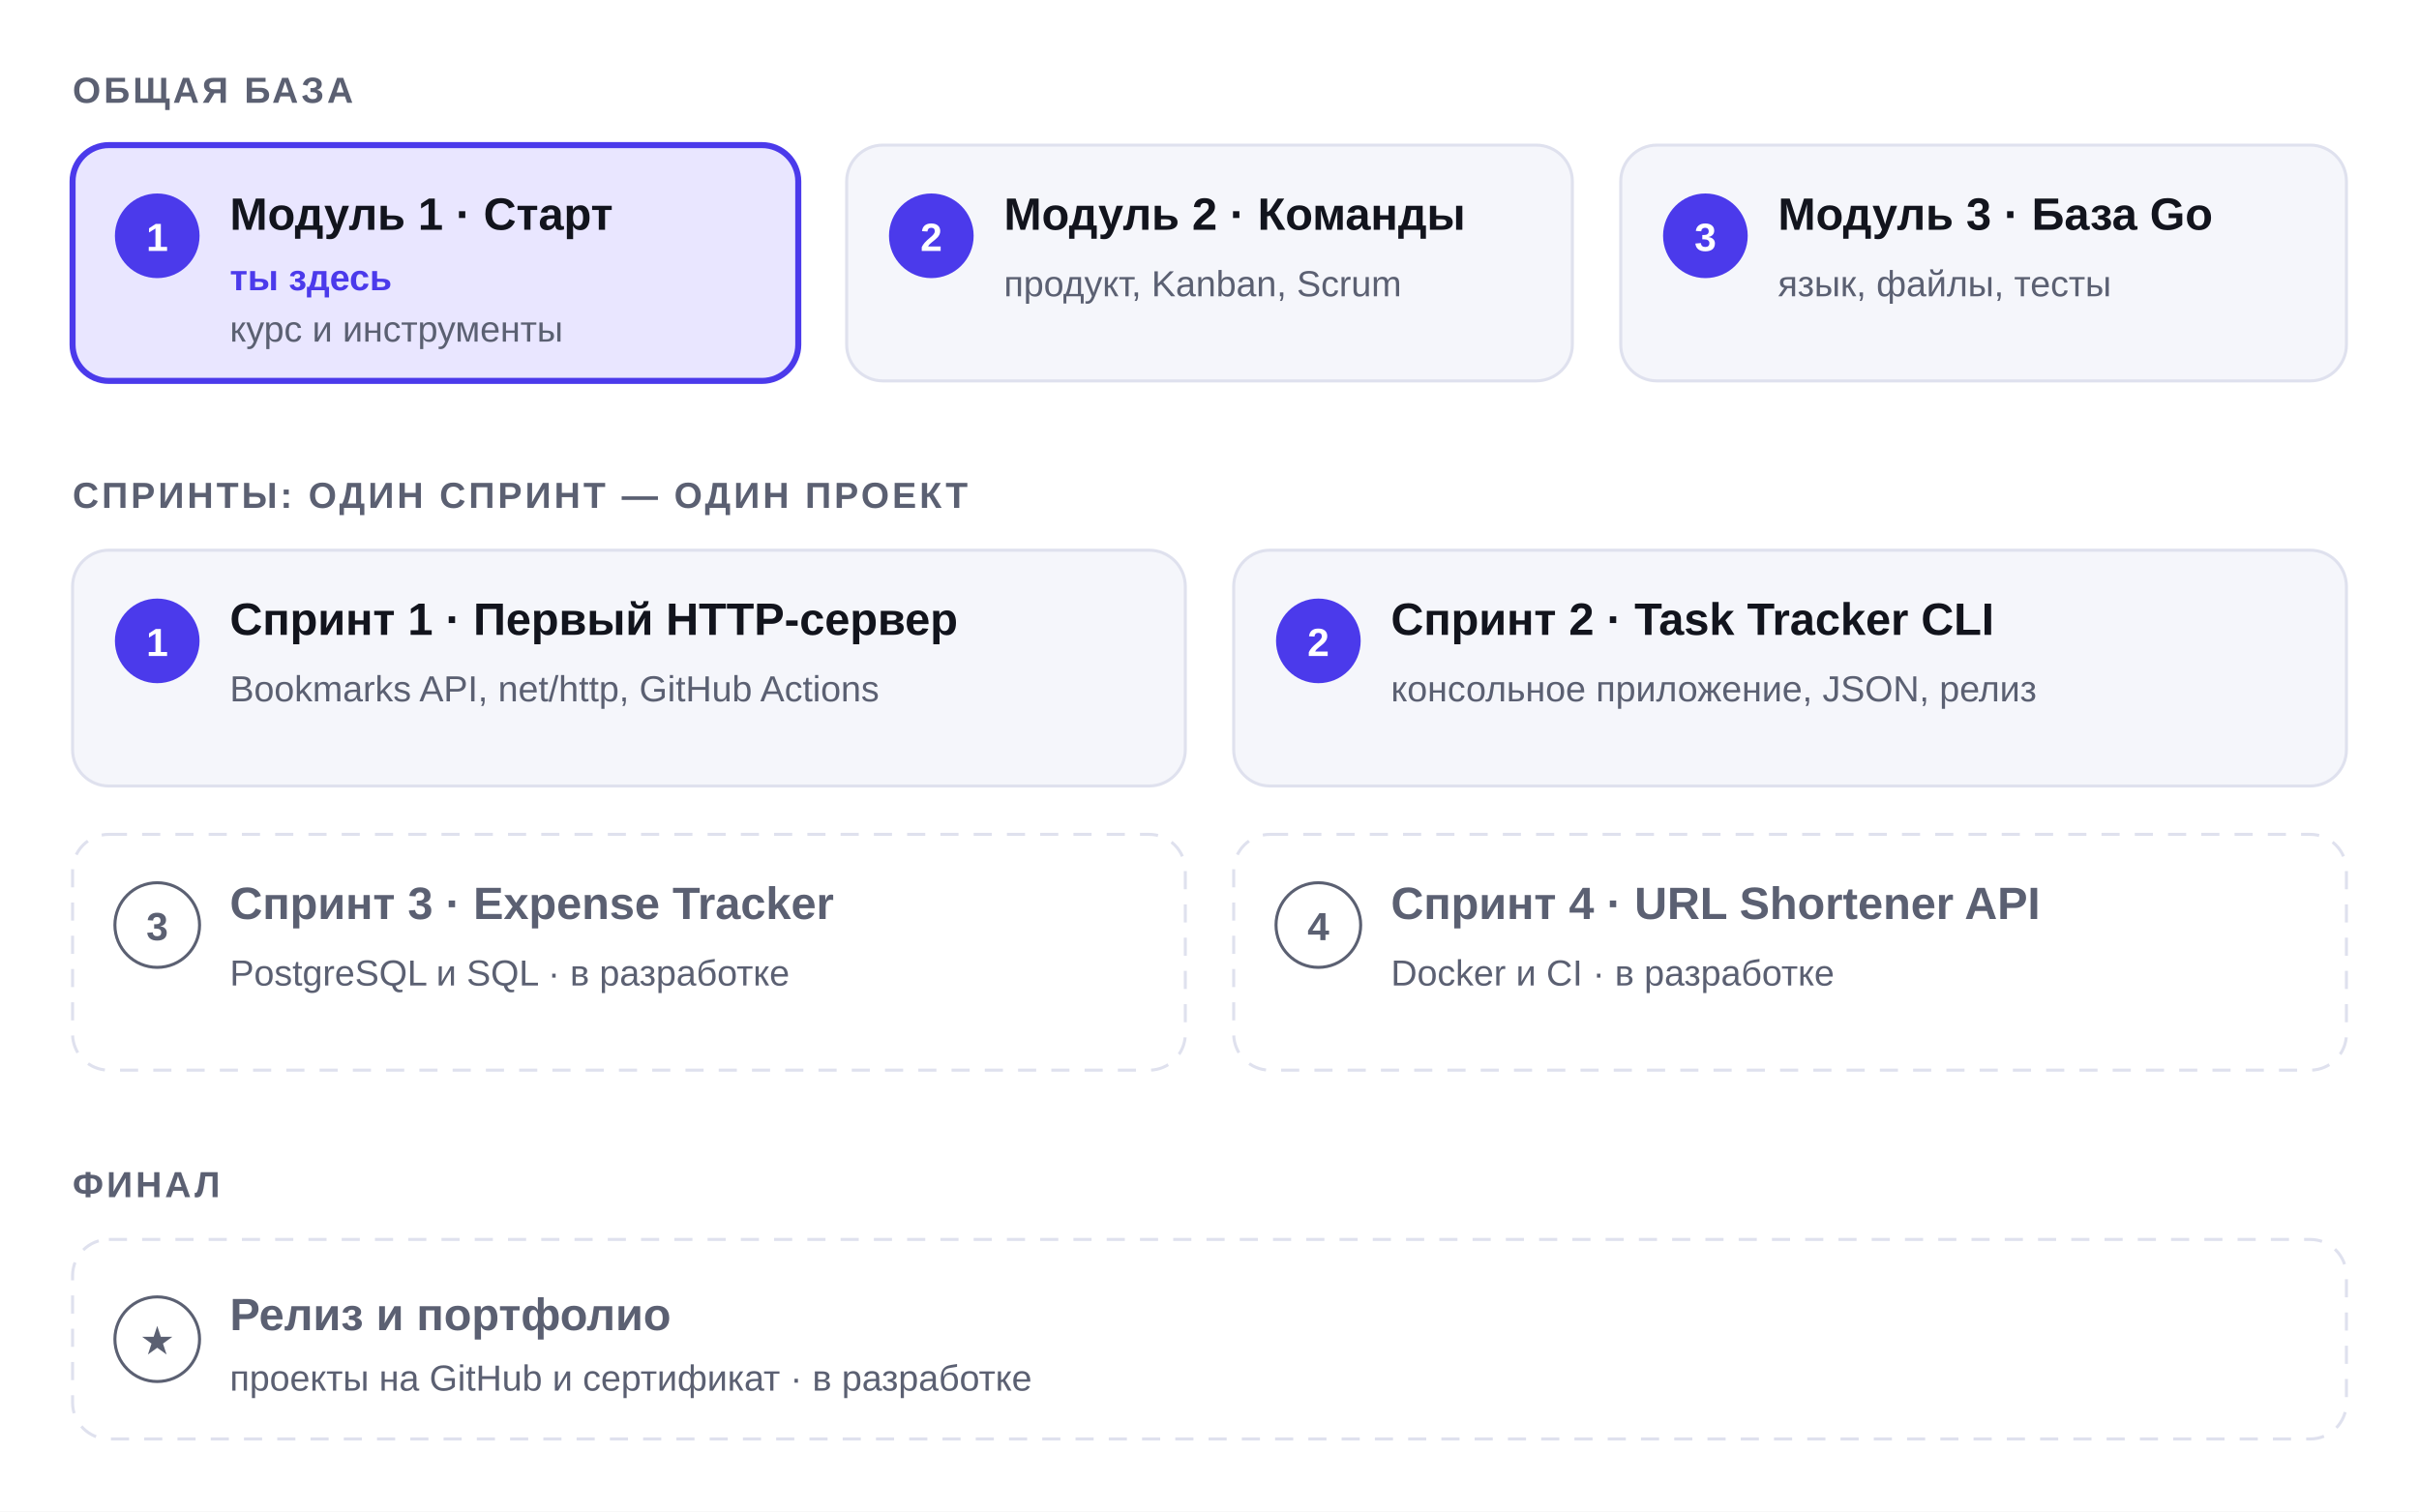
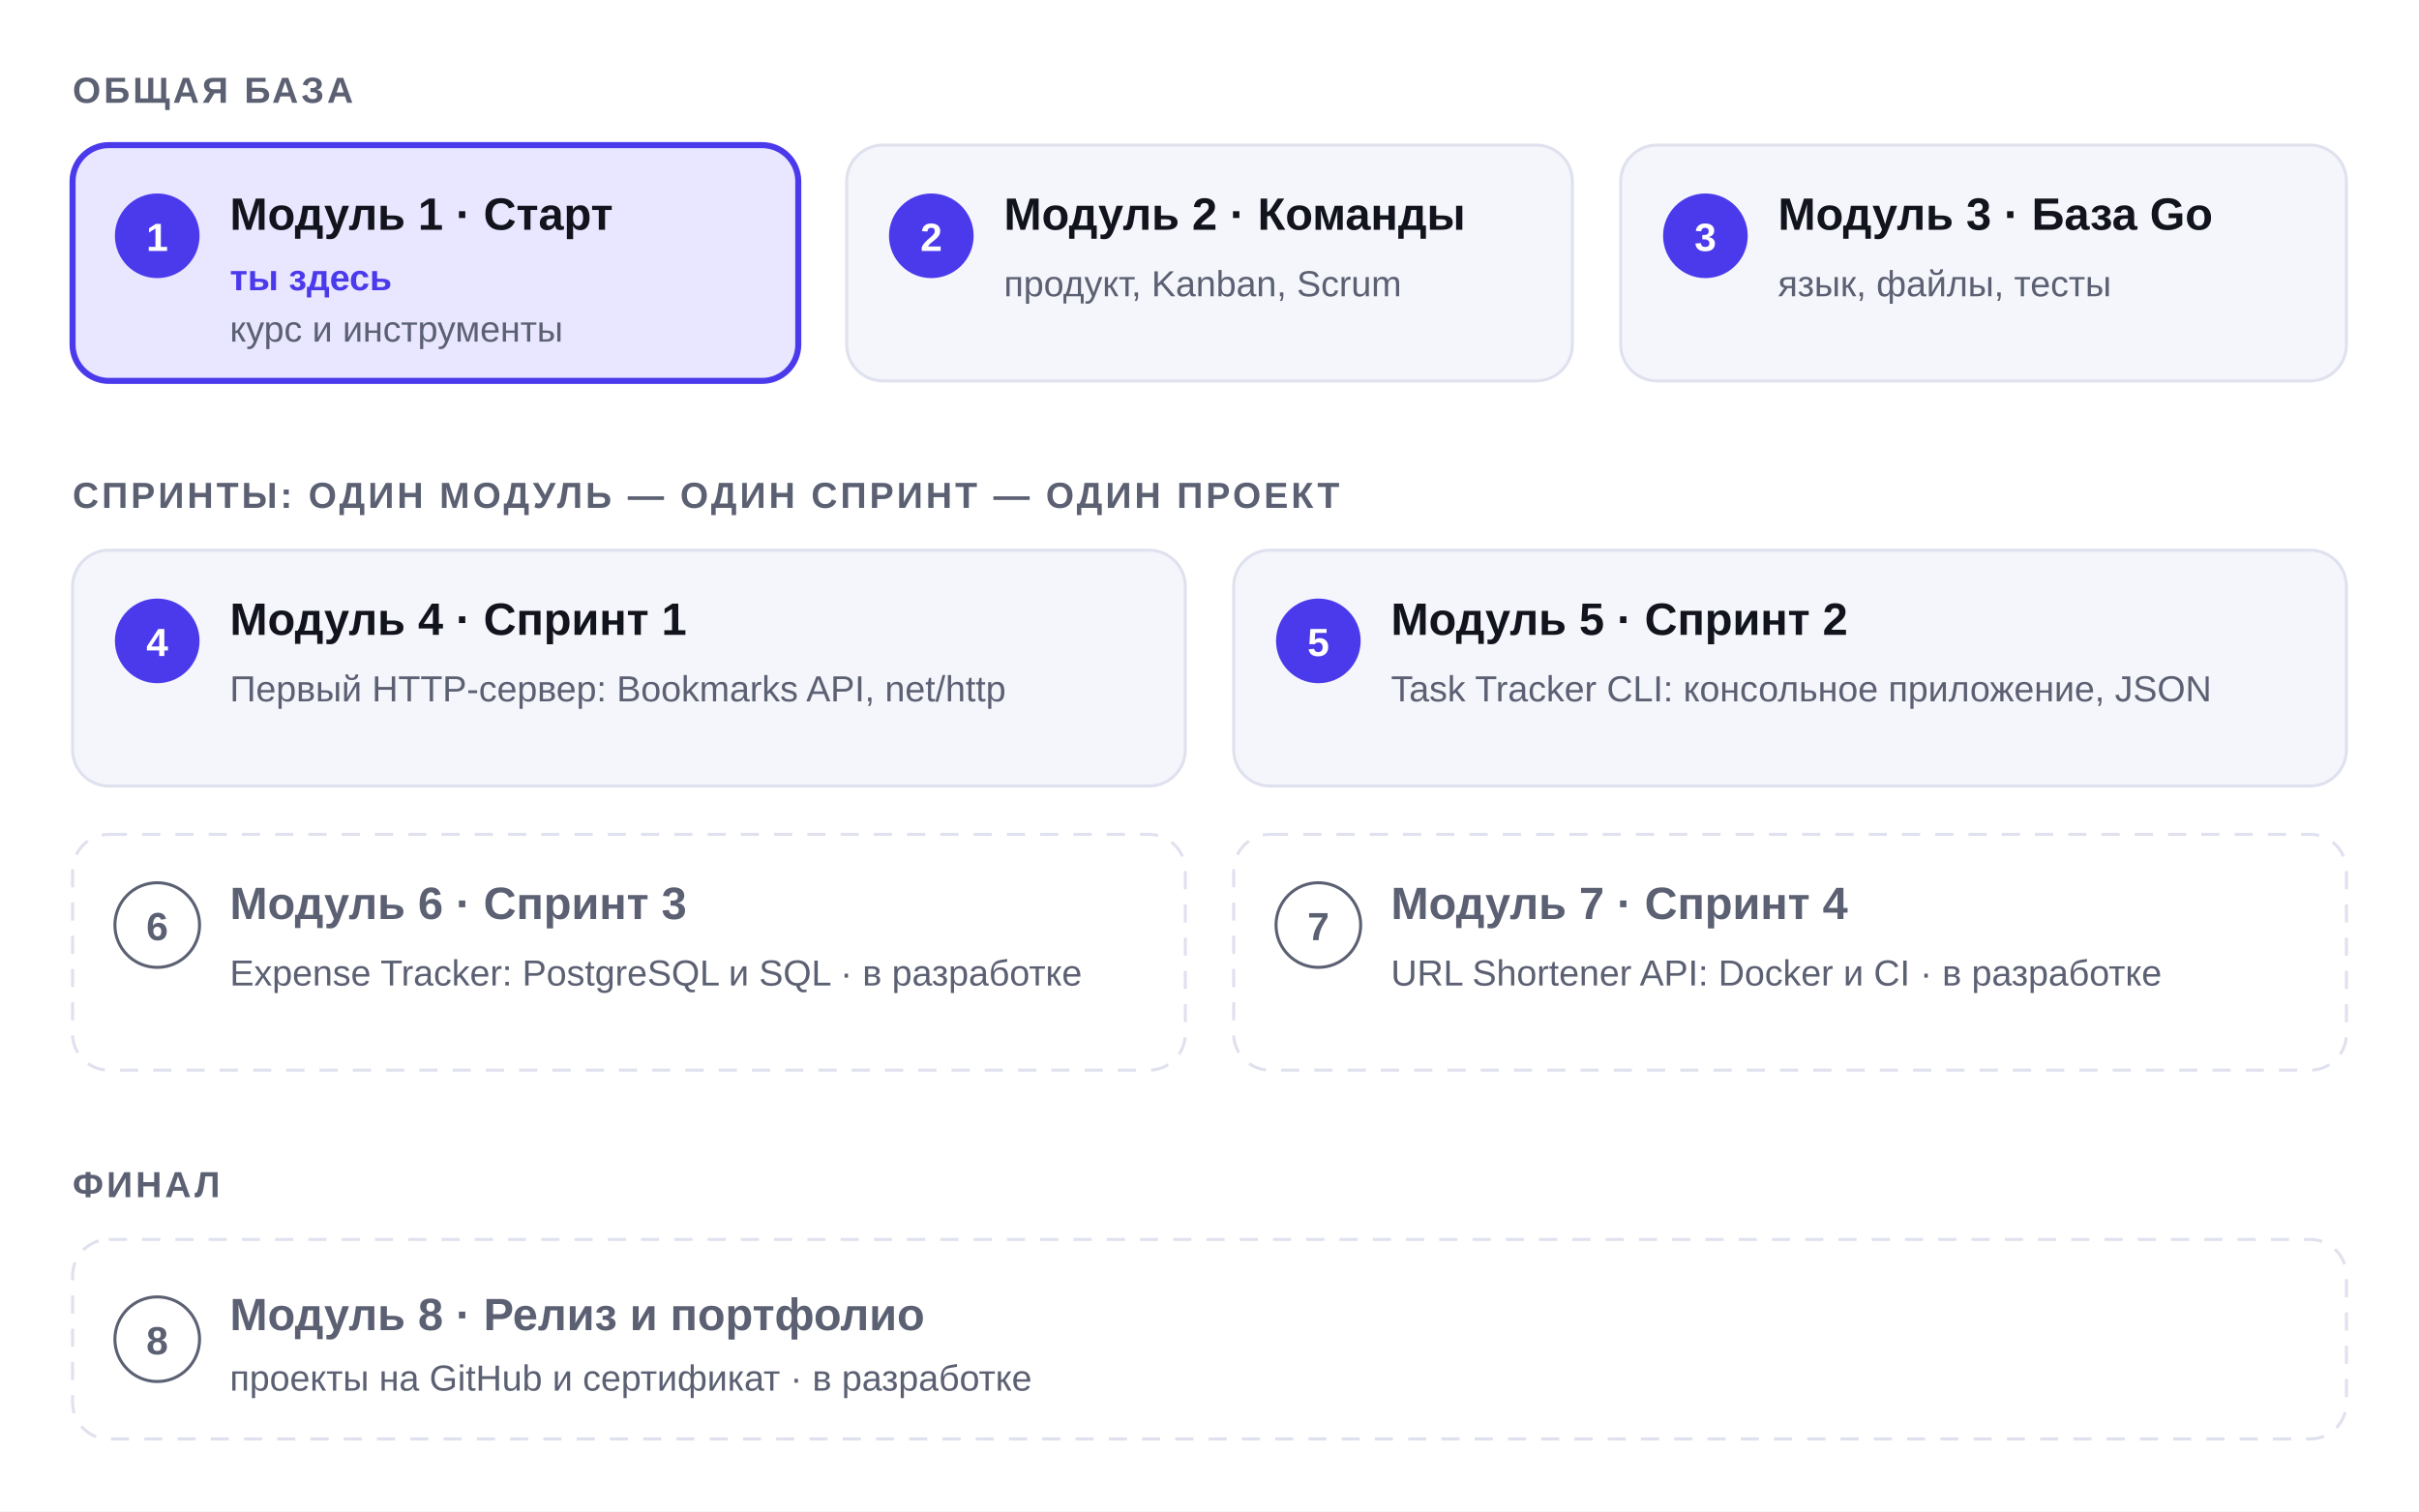
<svg xmlns="http://www.w3.org/2000/svg" width="800" height="500" viewBox="0 0 800 500">
  <rect width="800" height="500" fill="#ffffff" />
  <g font-family="Arial, Helvetica, sans-serif">
    <text x="24" y="34" font-size="12" font-weight="700" fill="#5b6072" letter-spacing="1">ОБЩАЯ БАЗА</text>
    <rect x="24" y="48" width="240" height="78" rx="12" fill="#e9e6ff" stroke="#4b3aeb" stroke-width="2" />
    <circle cx="52" cy="78" r="14" fill="#4b3aeb" />
    <text x="52" y="83" font-size="13" font-weight="700" fill="#ffffff" text-anchor="middle">1</text>
    <text x="76" y="76" font-size="15" font-weight="700" fill="#12141d">Модуль 1 · Старт</text>
    <text x="76" y="96" font-size="12" fill="#4b3aeb" font-weight="700">ты здесь</text>
    <text x="76" y="113" font-size="12" fill="#5b6072">курс и инструменты</text>
    <rect x="280" y="48" width="240" height="78" rx="12" fill="#f5f6fb" stroke="#dfe1ee" />
    <circle cx="308" cy="78" r="14" fill="#4b3aeb" />
    <text x="308" y="83" font-size="13" font-weight="700" fill="#ffffff" text-anchor="middle">2</text>
    <text x="332" y="76" font-size="15" font-weight="700" fill="#12141d">Модуль 2 · Команды</text>
    <text x="332" y="98" font-size="12" fill="#5b6072">продукт, Kanban, Scrum</text>
    <rect x="536" y="48" width="240" height="78" rx="12" fill="#f5f6fb" stroke="#dfe1ee" />
    <circle cx="564" cy="78" r="14" fill="#4b3aeb" />
    <text x="564" y="83" font-size="13" font-weight="700" fill="#ffffff" text-anchor="middle">3</text>
    <text x="588" y="76" font-size="15" font-weight="700" fill="#12141d">Модуль 3 · База Go</text>
    <text x="588" y="98" font-size="12" fill="#5b6072">язык, файлы, тесты</text>
-     <text x="24" y="168" font-size="12" font-weight="700" fill="#5b6072" letter-spacing="1">СПРИНТЫ: ОДИН СПРИНТ — ОДИН ПРОЕКТ</text>
+     <text x="24" y="168" font-size="12" font-weight="700" fill="#5b6072" letter-spacing="1">СПРИНТЫ: ОДИН МОДУЛЬ — ОДИН СПРИНТ — ОДИН ПРОЕКТ</text>
    <rect x="24" y="182" width="368" height="78" rx="12" fill="#f5f6fb" stroke="#dfe1ee" />
    <circle cx="52" cy="212" r="14" fill="#4b3aeb" />
-     <text x="52" y="217" font-size="13" font-weight="700" fill="#ffffff" text-anchor="middle">1</text>
-     <text x="76" y="210" font-size="15" font-weight="700" fill="#12141d">Спринт 1 · Первый HTTP-сервер</text>
-     <text x="76" y="232" font-size="12" fill="#5b6072">Bookmarks API, net/http, GitHub Actions</text>
+     <text x="52" y="217" font-size="13" font-weight="700" fill="#ffffff" text-anchor="middle">4</text>
+     <text x="76" y="210" font-size="15" font-weight="700" fill="#12141d">Модуль 4 · Спринт 1</text>
+     <text x="76" y="232" font-size="12" fill="#5b6072">Первый HTTP-сервер: Bookmarks API, net/http</text>
    <rect x="408" y="182" width="368" height="78" rx="12" fill="#f5f6fb" stroke="#dfe1ee" />
    <circle cx="436" cy="212" r="14" fill="#4b3aeb" />
-     <text x="436" y="217" font-size="13" font-weight="700" fill="#ffffff" text-anchor="middle">2</text>
-     <text x="460" y="210" font-size="15" font-weight="700" fill="#12141d">Спринт 2 · Task Tracker CLI</text>
-     <text x="460" y="232" font-size="12" fill="#5b6072">консольное приложение, JSON, релиз</text>
+     <text x="436" y="217" font-size="13" font-weight="700" fill="#ffffff" text-anchor="middle">5</text>
+     <text x="460" y="210" font-size="15" font-weight="700" fill="#12141d">Модуль 5 · Спринт 2</text>
+     <text x="460" y="232" font-size="12" fill="#5b6072">Task Tracker CLI: консольное приложение, JSON</text>
    <rect x="24" y="276" width="368" height="78" rx="12" fill="#ffffff" stroke="#dfe1ee" stroke-dasharray="6 5" />
    <circle cx="52" cy="306" r="14" fill="#ffffff" stroke="#5b6072" />
-     <text x="52" y="311" font-size="13" font-weight="700" fill="#5b6072" text-anchor="middle">3</text>
-     <text x="76" y="304" font-size="15" font-weight="700" fill="#5b6072">Спринт 3 · Expense Tracker</text>
-     <text x="76" y="326" font-size="12" fill="#5b6072">PostgreSQL и SQL · в разработке</text>
+     <text x="52" y="311" font-size="13" font-weight="700" fill="#5b6072" text-anchor="middle">6</text>
+     <text x="76" y="304" font-size="15" font-weight="700" fill="#5b6072">Модуль 6 · Спринт 3</text>
+     <text x="76" y="326" font-size="12" fill="#5b6072">Expense Tracker: PostgreSQL и SQL · в разработке</text>
    <rect x="408" y="276" width="368" height="78" rx="12" fill="#ffffff" stroke="#dfe1ee" stroke-dasharray="6 5" />
    <circle cx="436" cy="306" r="14" fill="#ffffff" stroke="#5b6072" />
-     <text x="436" y="311" font-size="13" font-weight="700" fill="#5b6072" text-anchor="middle">4</text>
-     <text x="460" y="304" font-size="15" font-weight="700" fill="#5b6072">Спринт 4 · URL Shortener API</text>
-     <text x="460" y="326" font-size="12" fill="#5b6072">Docker и CI · в разработке</text>
+     <text x="436" y="311" font-size="13" font-weight="700" fill="#5b6072" text-anchor="middle">7</text>
+     <text x="460" y="304" font-size="15" font-weight="700" fill="#5b6072">Модуль 7 · Спринт 4</text>
+     <text x="460" y="326" font-size="12" fill="#5b6072">URL Shortener API: Docker и CI · в разработке</text>
    <text x="24" y="396" font-size="12" font-weight="700" fill="#5b6072" letter-spacing="1">ФИНАЛ</text>
    <rect x="24" y="410" width="752" height="66" rx="12" fill="#ffffff" stroke="#dfe1ee" stroke-dasharray="6 5" />
    <circle cx="52" cy="443" r="14" fill="#ffffff" stroke="#5b6072" />
-     <text x="52" y="448" font-size="13" font-weight="700" fill="#5b6072" text-anchor="middle">★</text>
-     <text x="76" y="440" font-size="15" font-weight="700" fill="#5b6072">Релиз и портфолио</text>
+     <text x="52" y="448" font-size="13" font-weight="700" fill="#5b6072" text-anchor="middle">8</text>
+     <text x="76" y="440" font-size="15" font-weight="700" fill="#5b6072">Модуль 8 · Релиз и портфолио</text>
    <text x="76" y="460" font-size="12" fill="#5b6072">проекты на GitHub и сертификат · в разработке</text>
  </g>
</svg>
